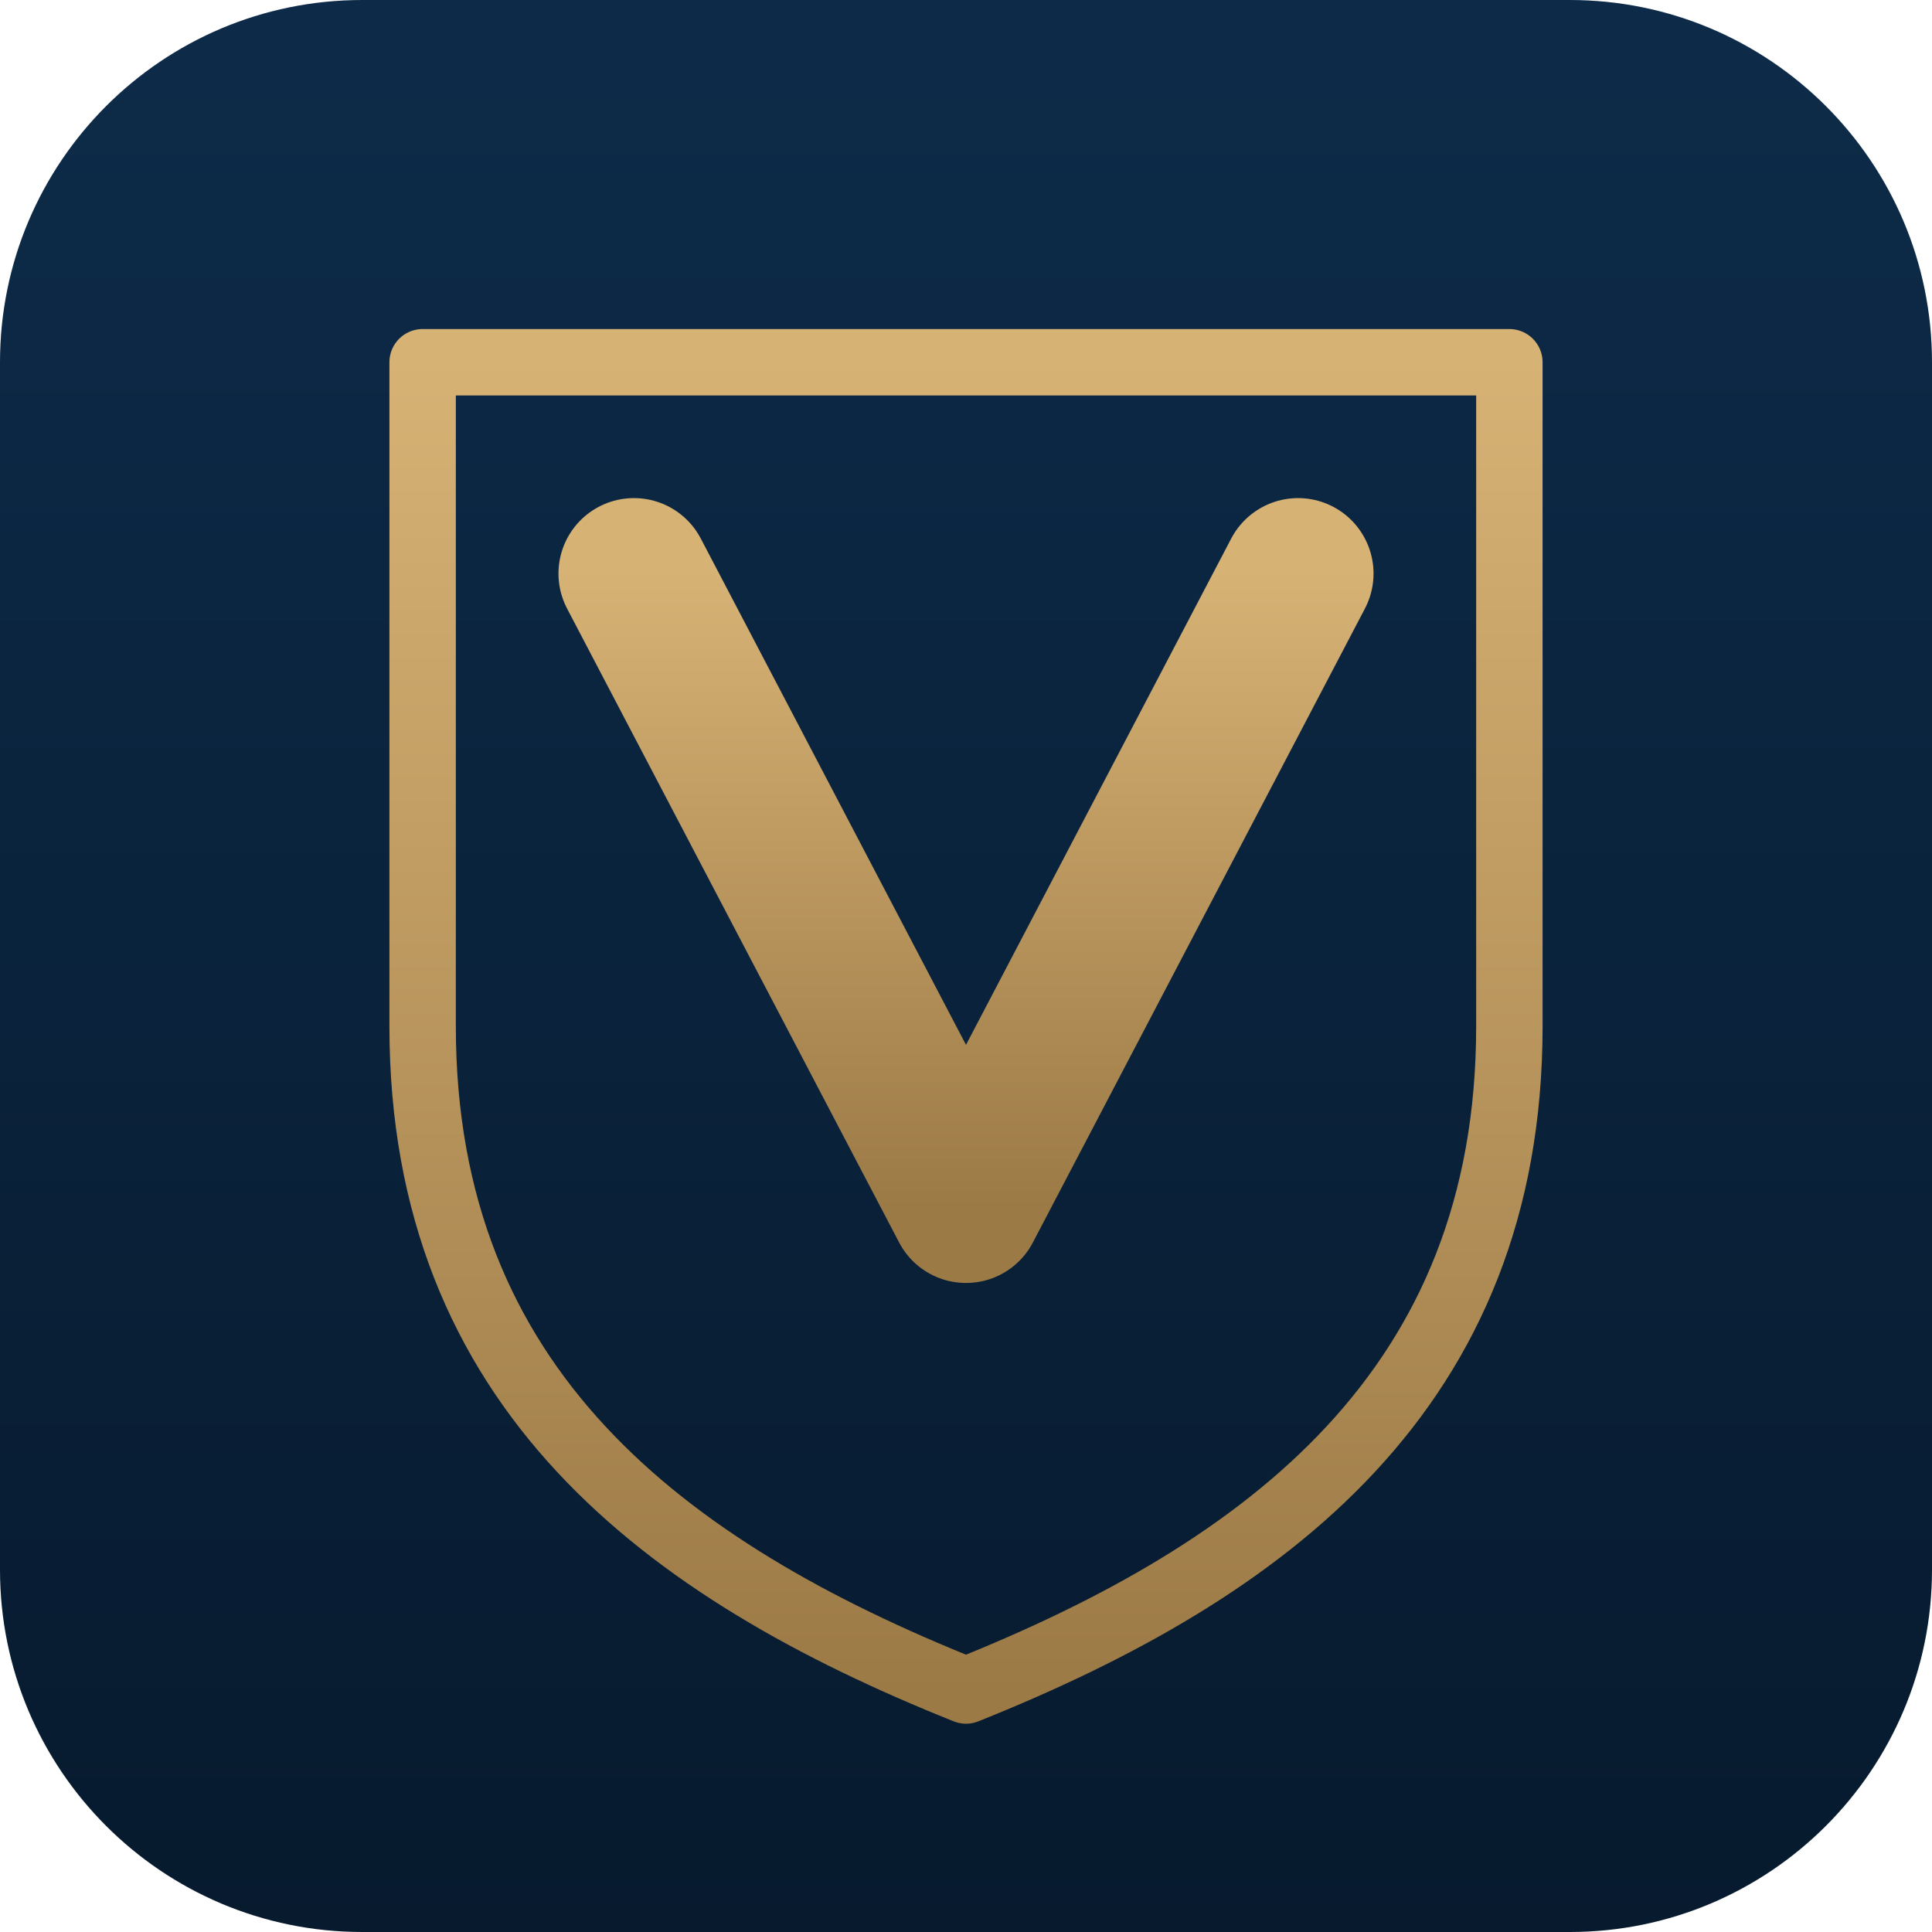
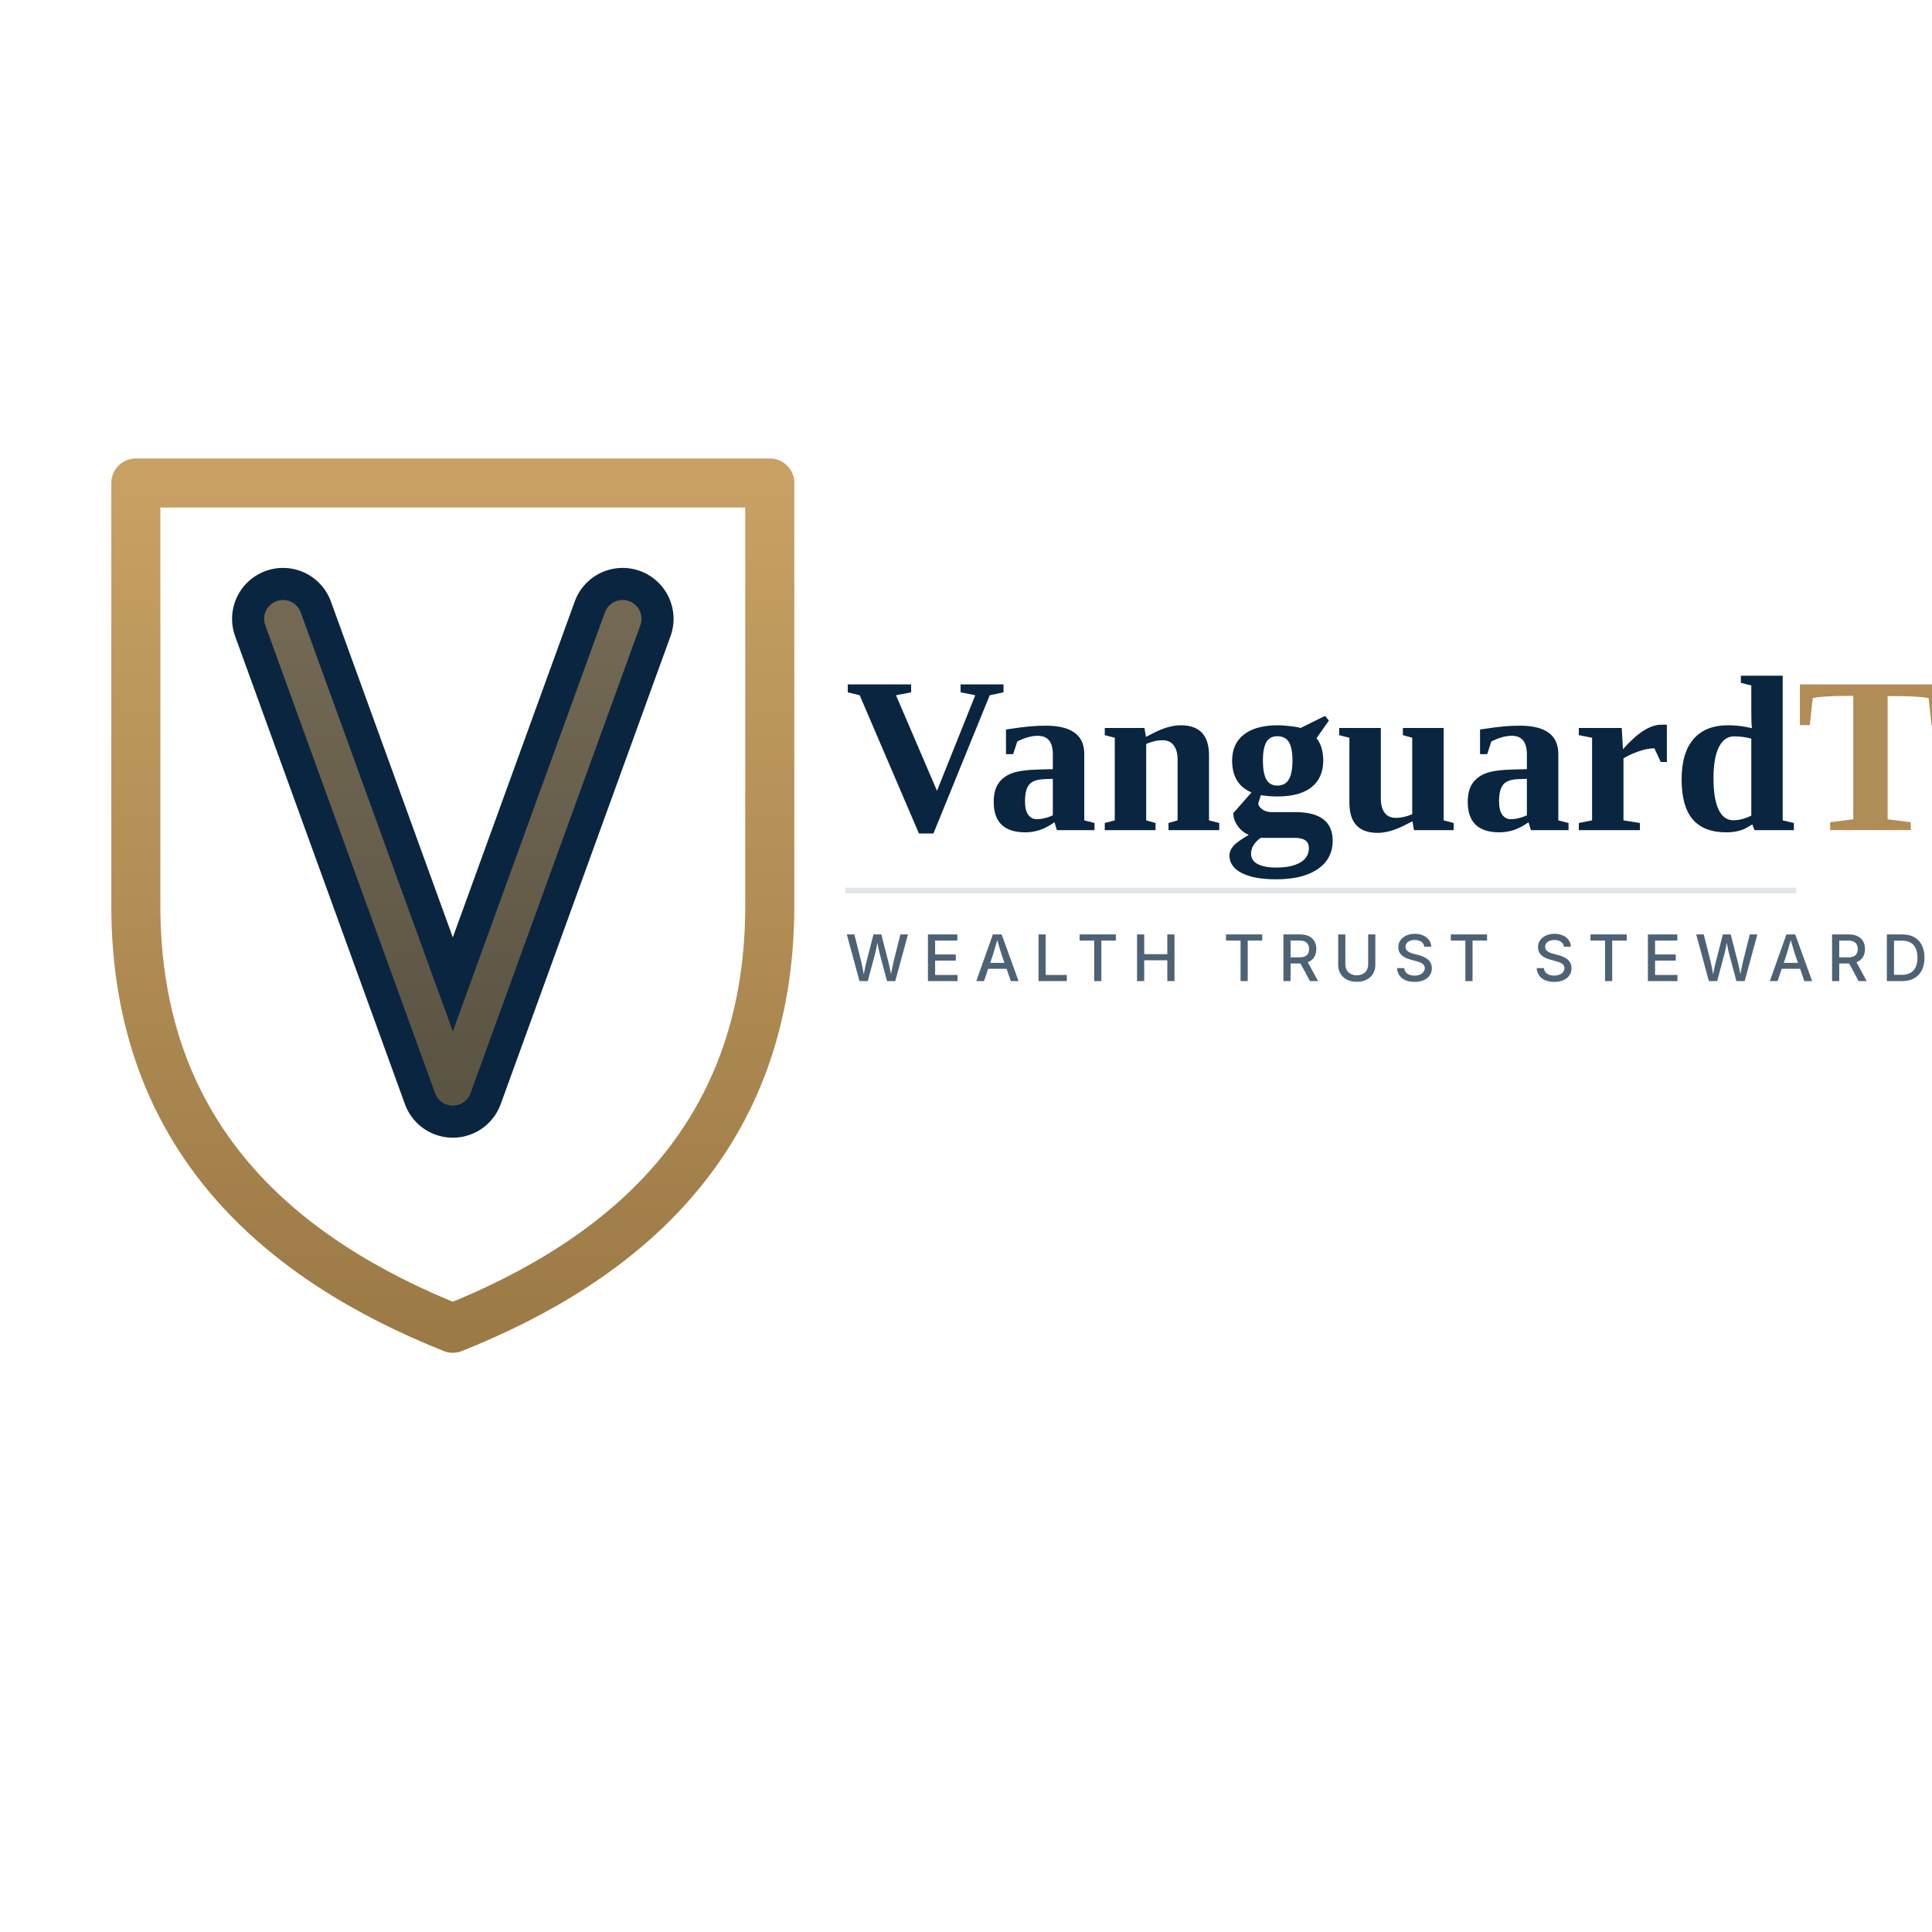
- <svg xmlns="http://www.w3.org/2000/svg" viewBox="0 0 64 64" width="64" height="64">
+ <svg xmlns="http://www.w3.org/2000/svg" viewBox="0 0 1024 1024" width="64" height="64">
  <defs>
-     <linearGradient id="bg" x1="0" y1="0" x2="0" y2="1">
-       <stop offset="0" stop-color="#0D2B49" />
-       <stop offset="1" stop-color="#071A2E" />
-     </linearGradient>
    <linearGradient id="gold" x1="0" y1="0" x2="0" y2="1">
-       <stop offset="0" stop-color="#D7B275" />
+       <stop offset="0" stop-color="#C8A063" />
      <stop offset="1" stop-color="#9C7A46" />
    </linearGradient>
  </defs>
-   <rect x="0" y="0" width="64" height="64" rx="12" ry="12" fill="url(#bg)" />
-   <g transform="translate(14,12)">
-     <path d="M0,0 L36,0 L36,22 C36,34 28,40 18,44 C8,40 0,34 0,22 Z" fill="none" stroke="url(#gold)" stroke-width="2.2" stroke-linejoin="round" />
-     <path d="M7,7 L18,28 L29,7" fill="none" stroke="url(#gold)" stroke-width="5" stroke-linecap="round" stroke-linejoin="round" />
+   <g transform="translate(72,256)">
+     <path d="M0,0 L336,0 L336,224 C336,348 258,412 168,448 C78,412 0,348 0,224 Z" fill="none" stroke="url(#gold)" stroke-width="26" stroke-linejoin="round" />
+     <path d="M78,72 L168,320 L258,72" fill="none" stroke="#0A2540" stroke-width="54" stroke-linecap="round" stroke-linejoin="round" />
+     <path d="M78,72 L168,320 L258,72" fill="none" stroke="url(#gold)" stroke-width="20" stroke-linecap="round" stroke-linejoin="round" opacity="0.55" />
+   </g>
+   <g font-family="'Playfair Display', Georgia, 'Times New Roman', serif" font-weight="700" fill="#0A2540">
+     <text x="448" y="440" font-size="118" letter-spacing="0.5">
+       Vanguard<tspan fill="#B08D57">Trust</tspan>
+     </text>
+     <line x1="448" y1="472" x2="952" y2="472" stroke="#0A2540" stroke-width="3" opacity="0.12" />
+     <text x="448" y="520" font-family="'Inter', Arial, sans-serif" font-weight="500" font-size="34" letter-spacing="7" fill="#0A2540" opacity="0.72">
+       WEALTH TRUST STEWARDSHIP
+     </text>
  </g>
</svg>
